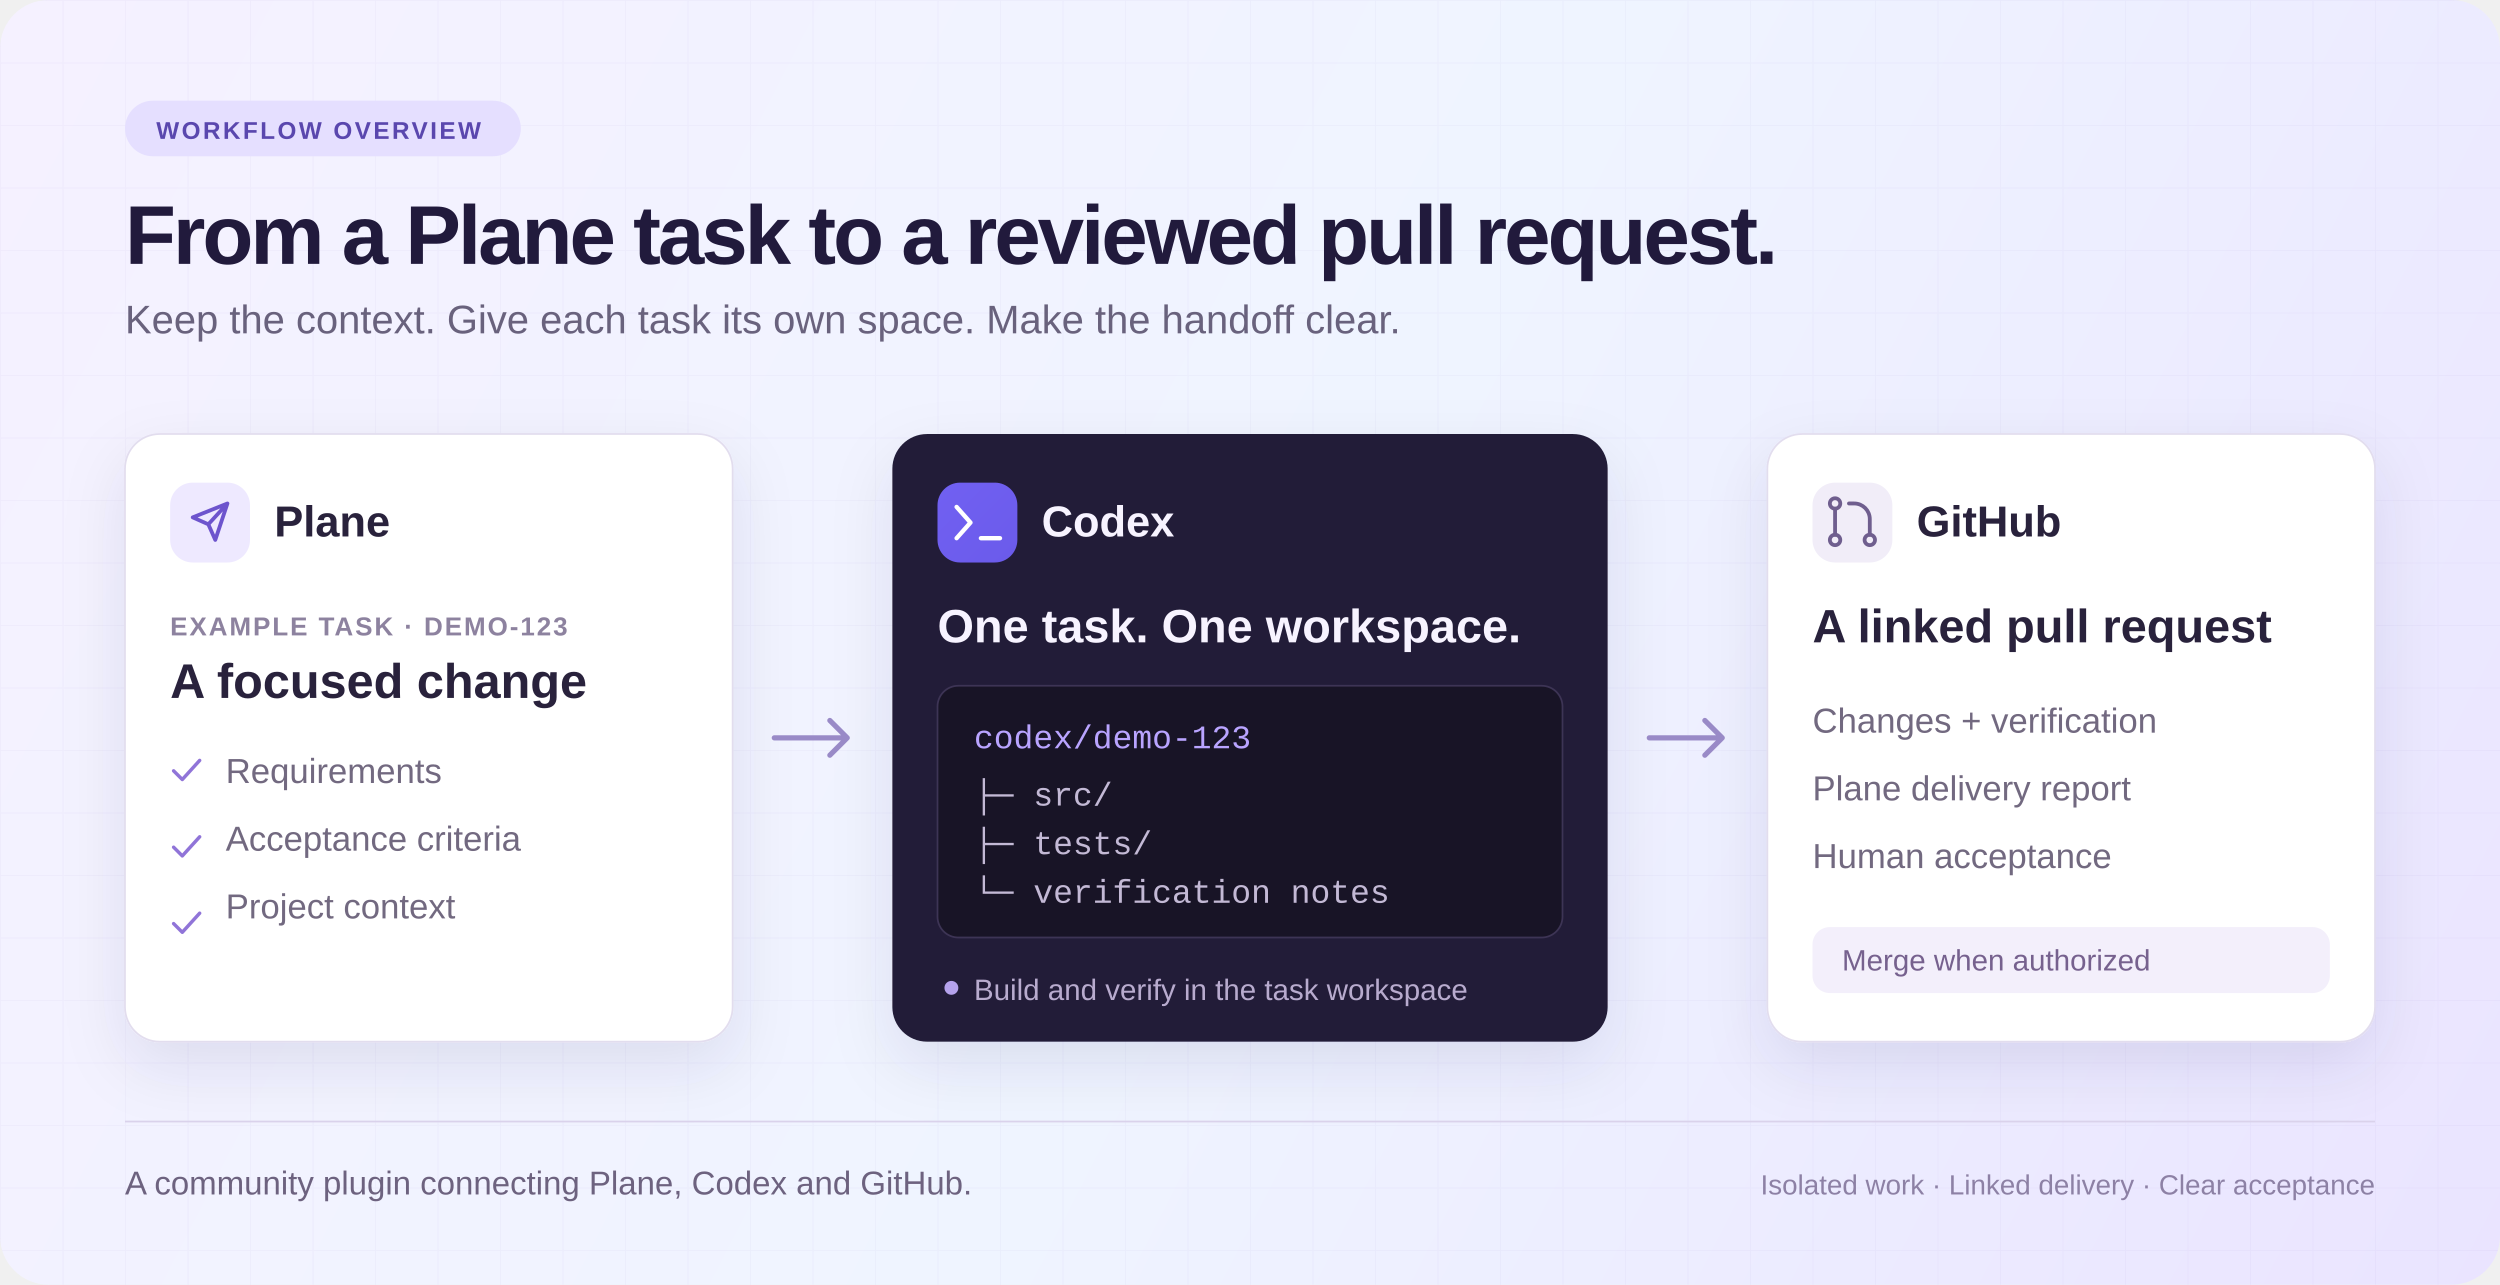
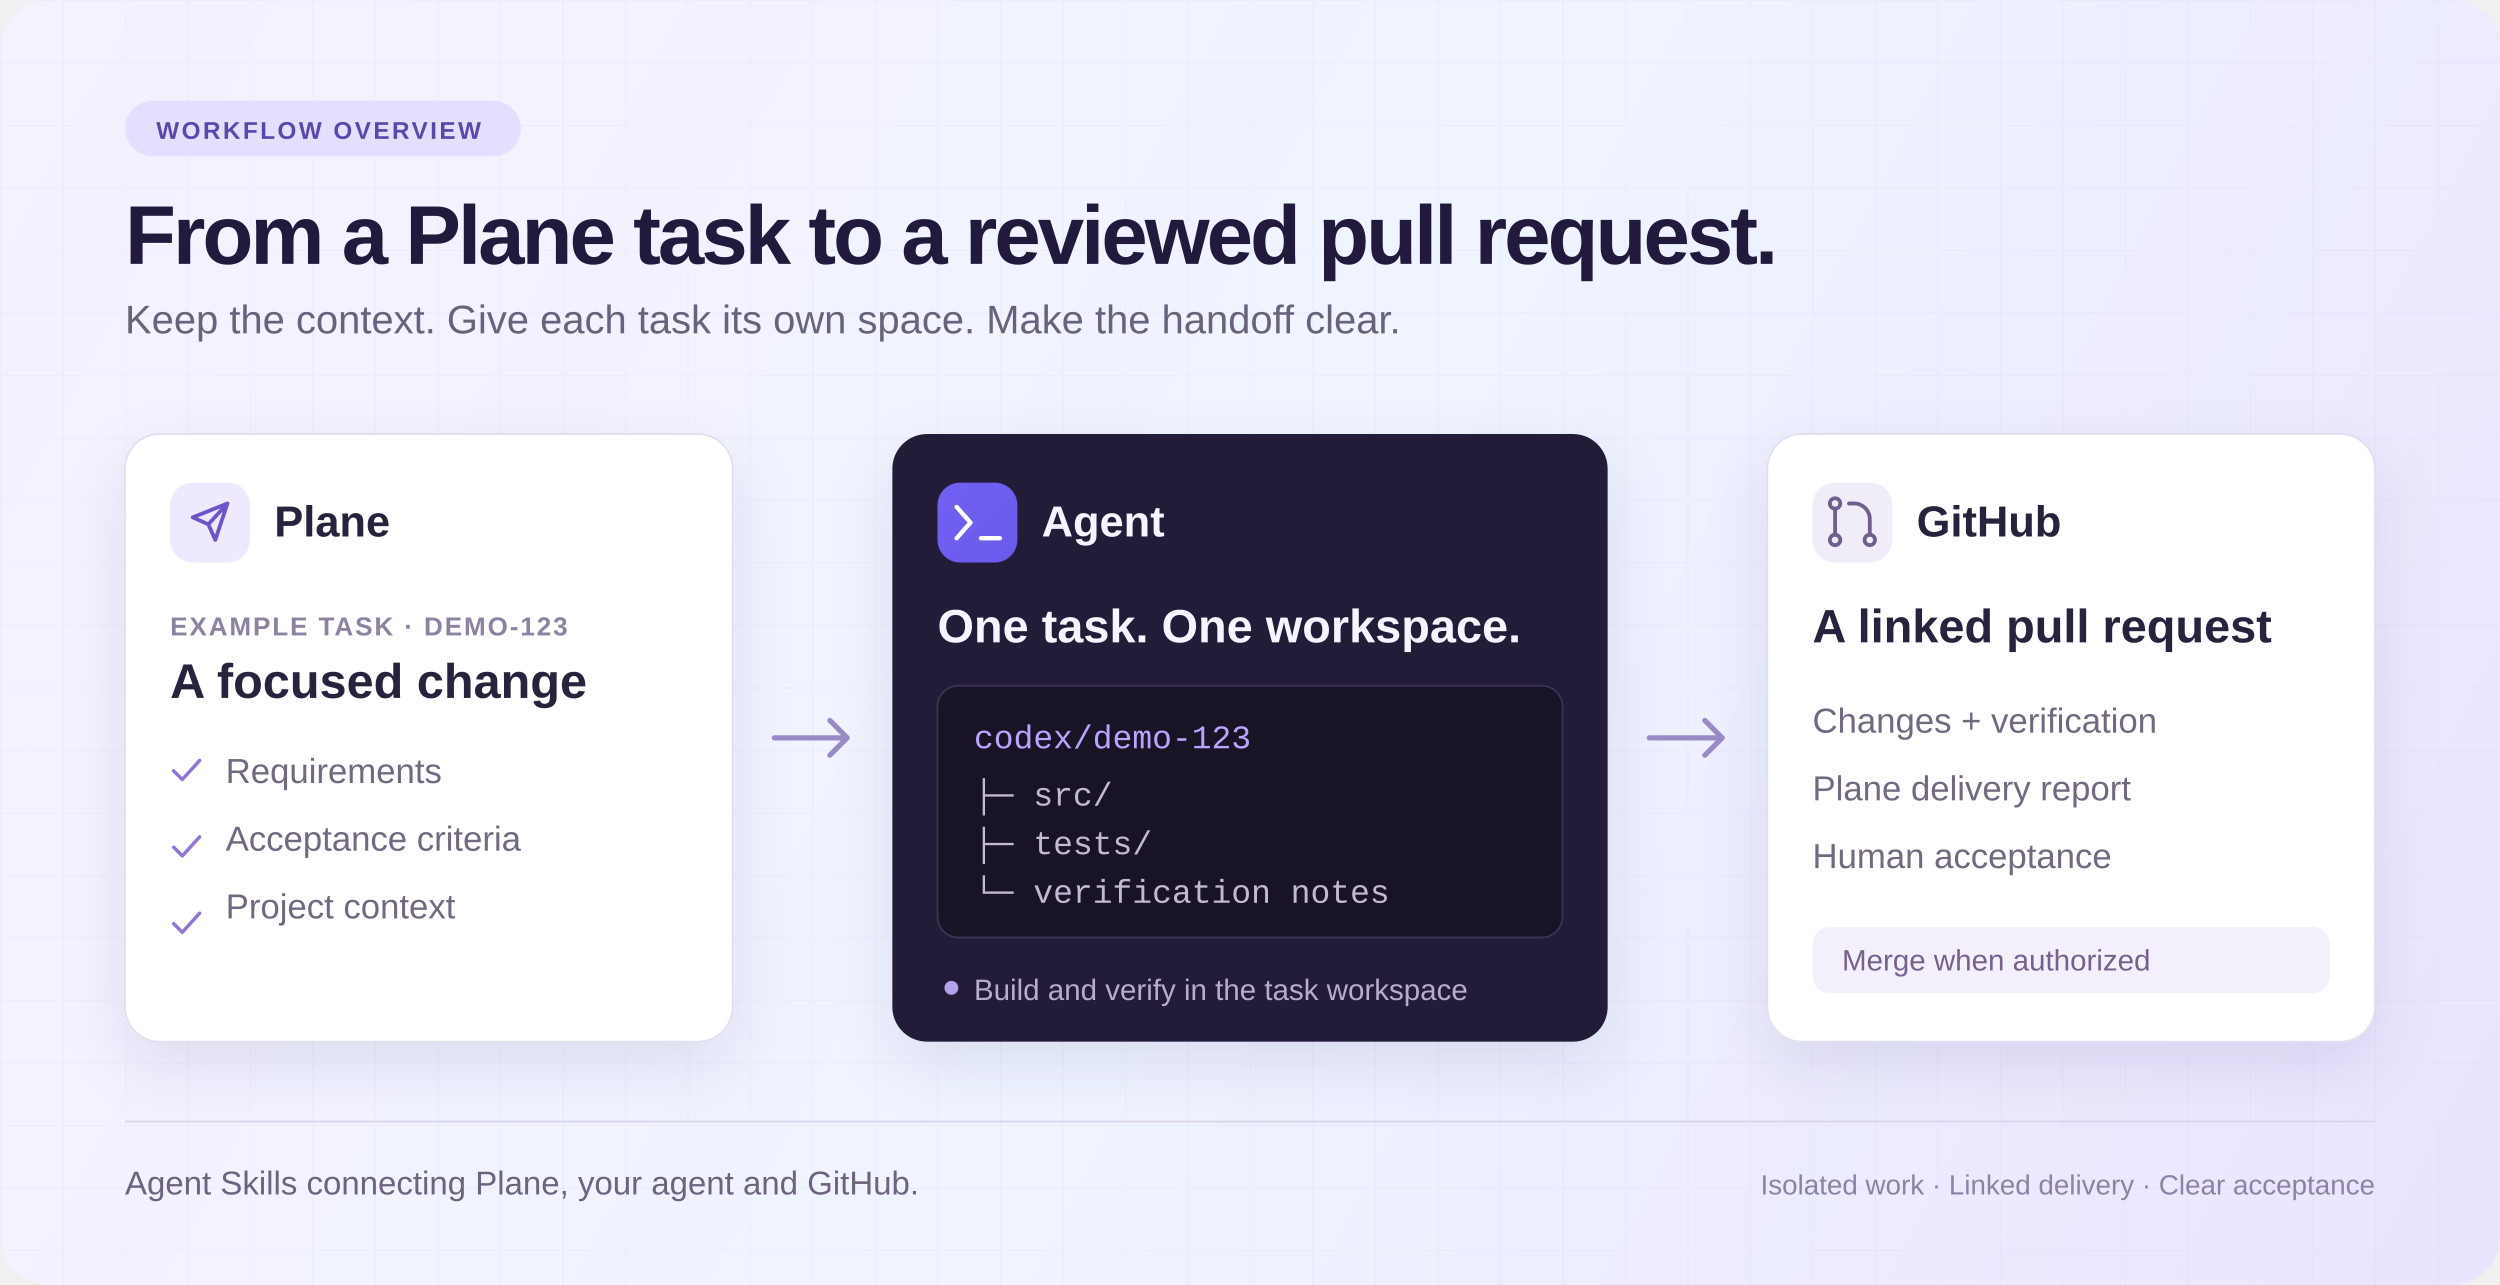
<svg xmlns="http://www.w3.org/2000/svg" width="1440" height="740" viewBox="0 0 1440 740" fill="none" role="img" aria-labelledby="title description">
  <defs>
    <linearGradient id="bg" x1="0" y1="0" x2="1440" y2="740" gradientUnits="userSpaceOnUse">
      <stop stop-color="#F5F1FF" />
      <stop offset=".52" stop-color="#EFF4FF" />
      <stop offset="1" stop-color="#EAE4FF" />
    </linearGradient>
    <linearGradient id="accent" x1="550" y1="240" x2="900" y2="590" gradientUnits="userSpaceOnUse">
      <stop stop-color="#7362F4" />
      <stop offset="1" stop-color="#4237BD" />
    </linearGradient>
    <filter id="shadow" x="-20%" y="-20%" width="140%" height="160%">
      <feDropShadow dx="0" dy="14" stdDeviation="18" flood-color="#25204F" flood-opacity=".09" />
    </filter>
    <pattern id="grid" width="36" height="36" patternUnits="userSpaceOnUse">
      <path d="M36 0H0V36" stroke="#8C7DCB" stroke-opacity=".06" />
    </pattern>
  </defs>
  <rect width="1440" height="740" rx="28" fill="url(#bg)" />
  <rect width="1440" height="740" rx="28" fill="url(#grid)" />
  <g font-family="-apple-system,BlinkMacSystemFont,Segoe UI,Arial,sans-serif">
    <rect x="72" y="58" width="228" height="32" rx="16" fill="#E5DFFF" />
    <text x="90" y="80" fill="#5A47AE" font-size="14" font-weight="700" letter-spacing="1.4">WORKFLOW OVERVIEW</text>
    <text x="72" y="152" fill="#211A3C" font-size="48" font-weight="750" letter-spacing="-1.7">From a Plane task to a reviewed pull request.</text>
    <text x="72" y="192" fill="#69627D" font-size="23">Keep the context. Give each task its own space. Make the handoff clear.</text>
    <g filter="url(#shadow)">
      <rect x="72" y="250" width="350" height="350" rx="20" fill="white" stroke="#E2DDEE" />
      <rect x="514" y="250" width="412" height="350" rx="20" fill="#211C37" />
      <rect x="1018" y="250" width="350" height="350" rx="20" fill="white" stroke="#E2DDEE" />
    </g>
    <path d="M446 425H488m-10-10 10 10-10 10M950 425h42m-10-10 10 10-10 10" stroke="#998AC7" stroke-width="3" stroke-linecap="round" stroke-linejoin="round" />
    <rect x="98" y="278" width="46" height="46" rx="13" fill="#EEE9FF" />
    <path d="m111 298 20-8-7 21-4-9-9-4Zm9 4 11-12" stroke="#6D54CD" stroke-width="2.2" stroke-linecap="round" stroke-linejoin="round" />
    <text x="158" y="309" fill="#29223C" font-size="25" font-weight="700">Plane</text>
    <text x="98" y="366" fill="#8D829F" font-size="15" font-weight="600" letter-spacing="1.1">EXAMPLE TASK · DEMO-123</text>
    <text x="98" y="402" fill="#29223C" font-size="28" font-weight="700">A focused change</text>
    <g fill="#726980" font-size="20">
      <text x="130" y="451">Requirements</text>
      <text x="130" y="490">Acceptance criteria</text>
      <text x="130" y="529">Project context</text>
    </g>
    <g stroke="#9074D8" stroke-width="2" stroke-linecap="round" stroke-linejoin="round">
      <path d="m100 444 5 5 10-11m-15 50 5 5 10-11m-15 50 5 5 10-11" />
    </g>
    <rect x="540" y="278" width="46" height="46" rx="13" fill="url(#accent)" />
    <path d="m551 292 8 9-8 9m14 0h11" stroke="white" stroke-width="2.5" stroke-linecap="round" stroke-linejoin="round" />
-     <text x="600" y="309" fill="#F7F3FF" font-size="25" font-weight="700">Codex</text>
+     <text x="600" y="309" fill="#F7F3FF" font-size="25" font-weight="700">Agent</text>
    <text x="540" y="370" fill="#F7F3FF" font-size="27" font-weight="700">One task. One workspace.</text>
    <rect x="540" y="395" width="360" height="145" rx="12" fill="#181426" stroke="#3D3455" />
    <g font-family="SFMono-Regular,Consolas,Liberation Mono,monospace" font-size="19">
      <text x="561" y="431" fill="#B9A4FF">codex/demo-123</text>
      <text x="561" y="464" fill="#C3B9D5">├─ src/</text>
      <text x="561" y="492" fill="#C3B9D5">├─ tests/</text>
      <text x="561" y="520" fill="#C3B9D5">└─ verification notes</text>
    </g>
    <circle cx="548" cy="569" r="4" fill="#B5A2EC" />
    <text x="561" y="576" fill="#B8ABCE" font-size="17">Build and verify in the task workspace</text>
    <rect x="1044" y="278" width="46" height="46" rx="13" fill="#F1EDF8" />
    <g stroke="#6F5E8E" stroke-width="2.2" stroke-linecap="round">
      <circle cx="1057" cy="290" r="3" />
      <circle cx="1057" cy="311" r="3" />
      <circle cx="1077" cy="311" r="3" />
      <path d="M1057 293v15m20 0v-9a9 9 0 0 0-9-9h-3" />
    </g>
    <text x="1104" y="309" fill="#29223C" font-size="25" font-weight="700">GitHub</text>
    <text x="1044" y="370" fill="#29223C" font-size="27" font-weight="700">A linked pull request</text>
    <g fill="#726980" font-size="20">
      <text x="1044" y="422">Changes + verification</text>
      <text x="1044" y="461">Plane delivery report</text>
      <text x="1044" y="500">Human acceptance</text>
    </g>
    <rect x="1044" y="534" width="298" height="38" rx="10" fill="#F3EFFB" />
    <text x="1061" y="559" fill="#76618E" font-size="17">Merge when authorized</text>
    <path d="M72 646H1368" stroke="#DAD2EB" />
-     <text x="72" y="688" fill="#6D627F" font-size="19">A community plugin connecting Plane, Codex and GitHub.</text>
+     <text x="72" y="688" fill="#6D627F" font-size="19">Agent Skills connecting Plane, your agent and GitHub.</text>
    <text x="1368" y="688" fill="#8D81A5" font-size="16" text-anchor="end">Isolated work · Linked delivery · Clear acceptance</text>
  </g>
</svg>
